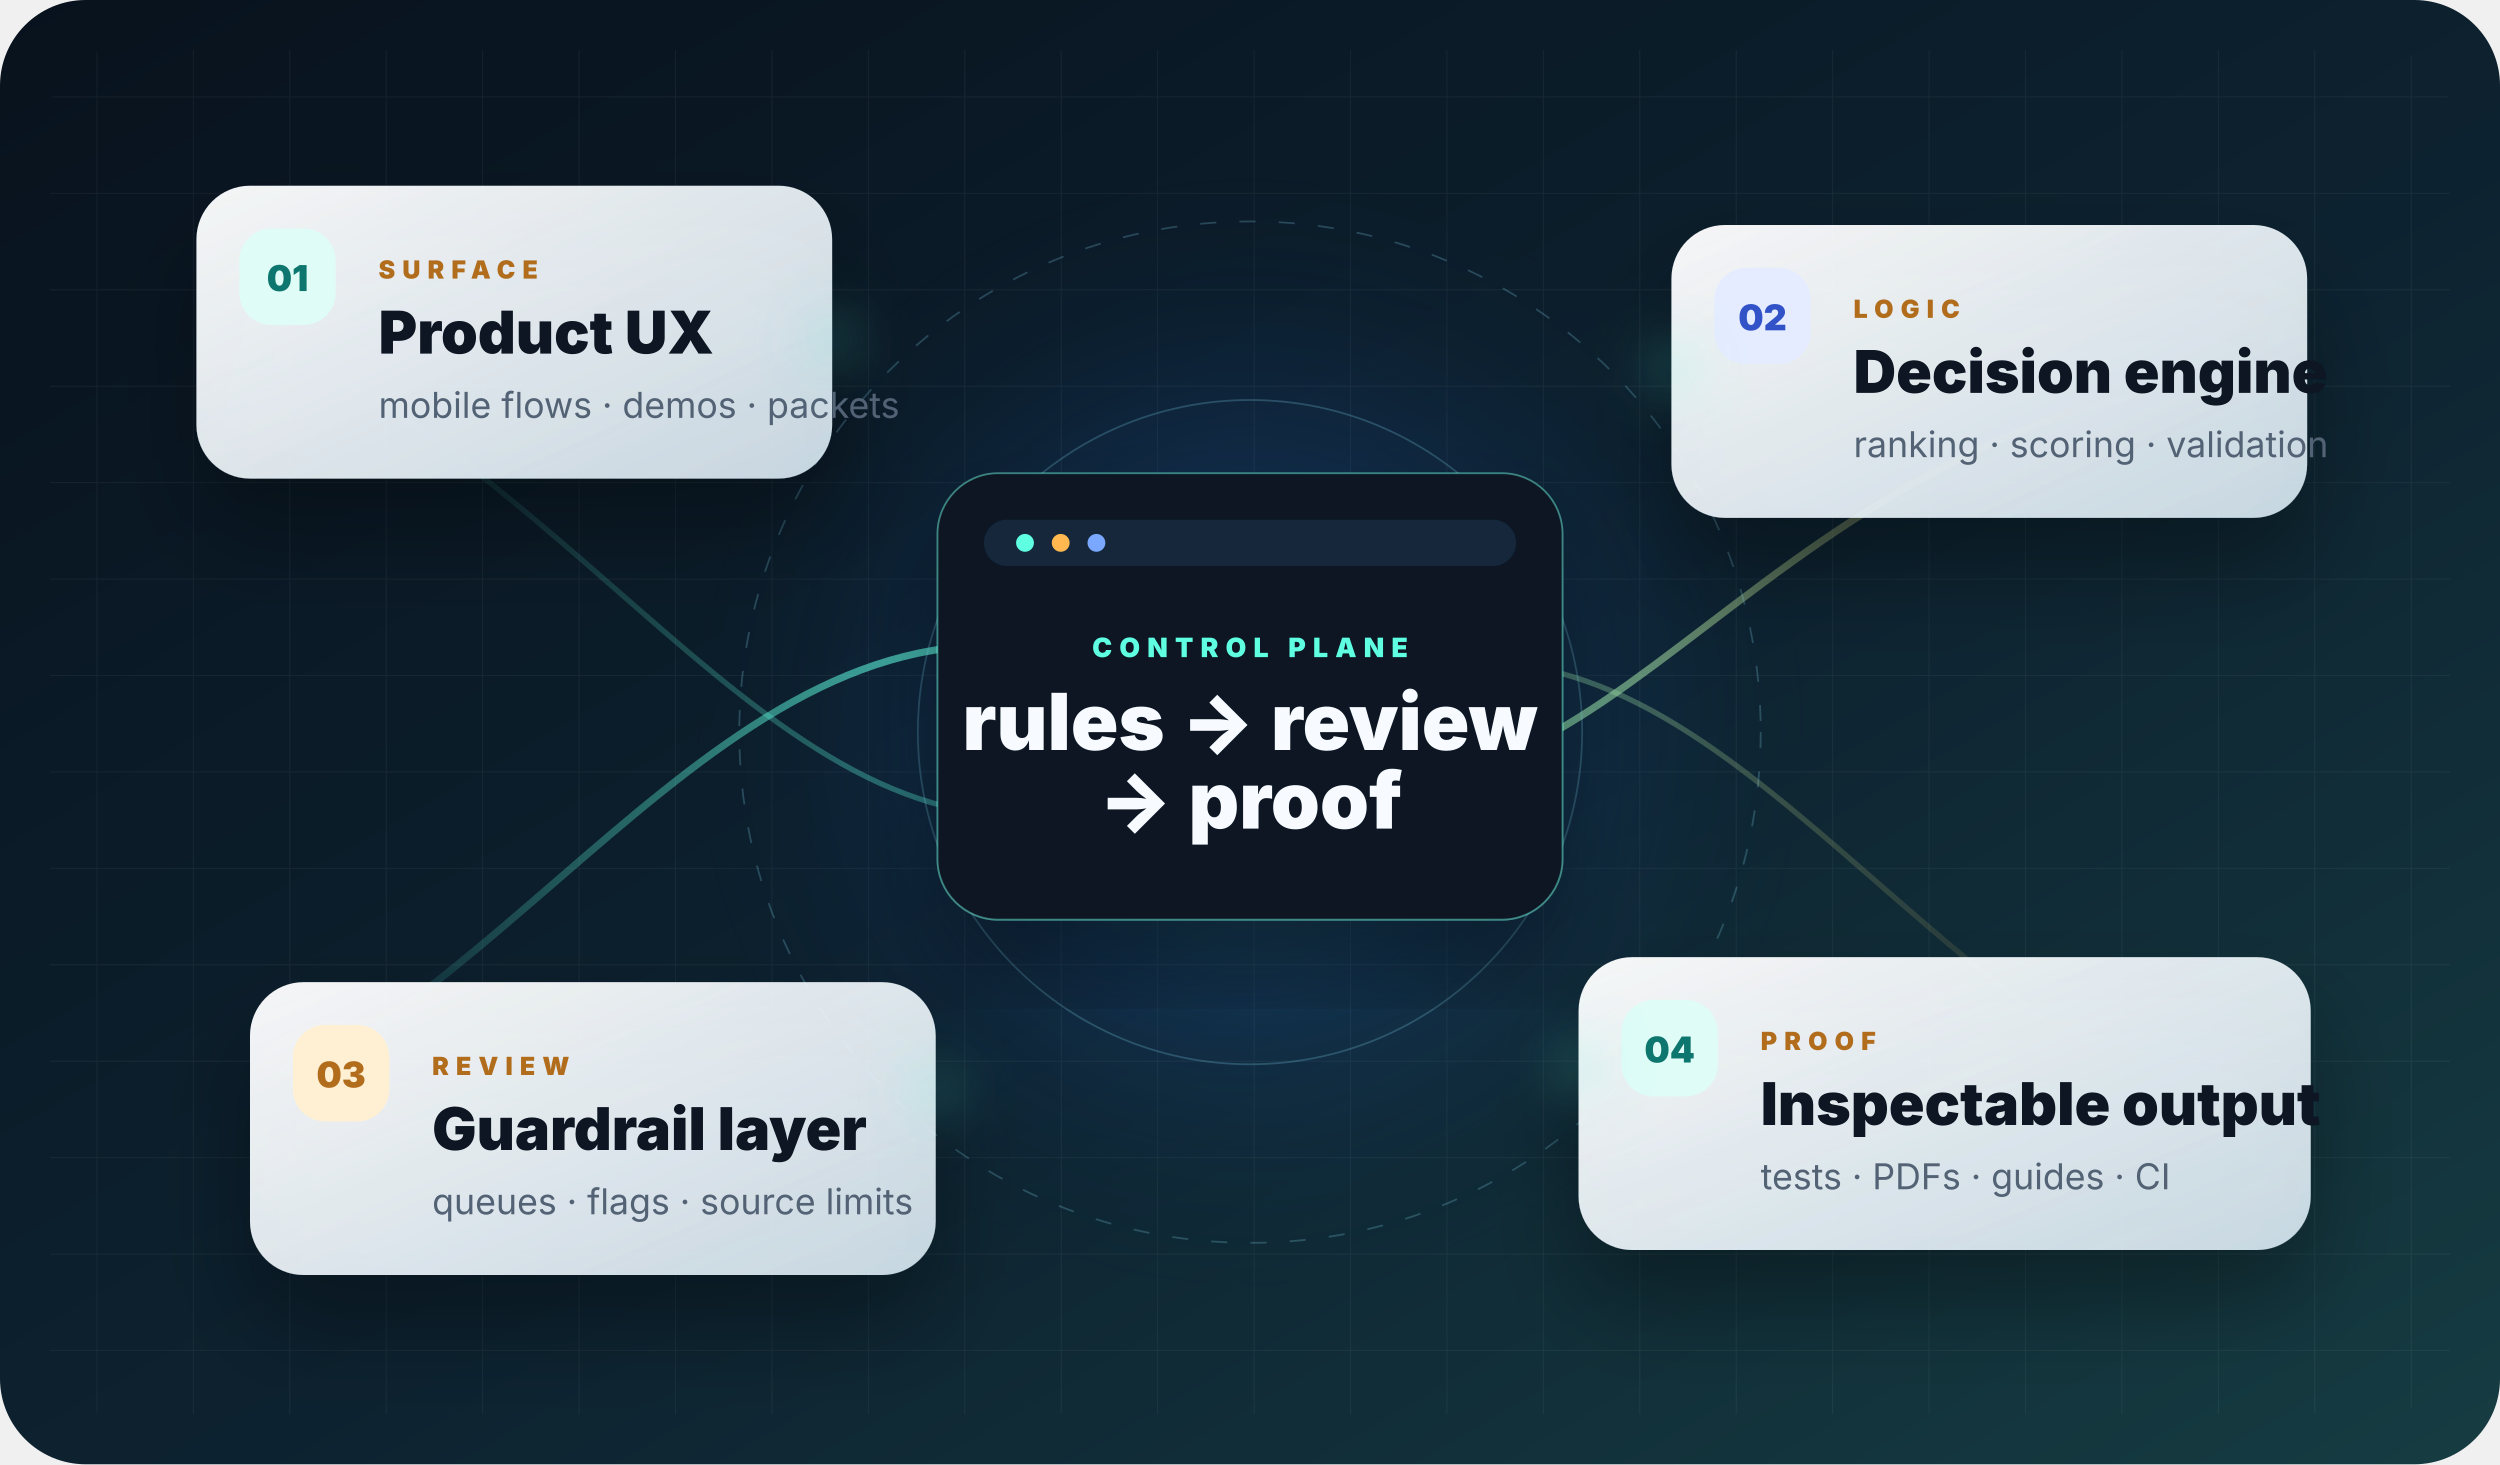
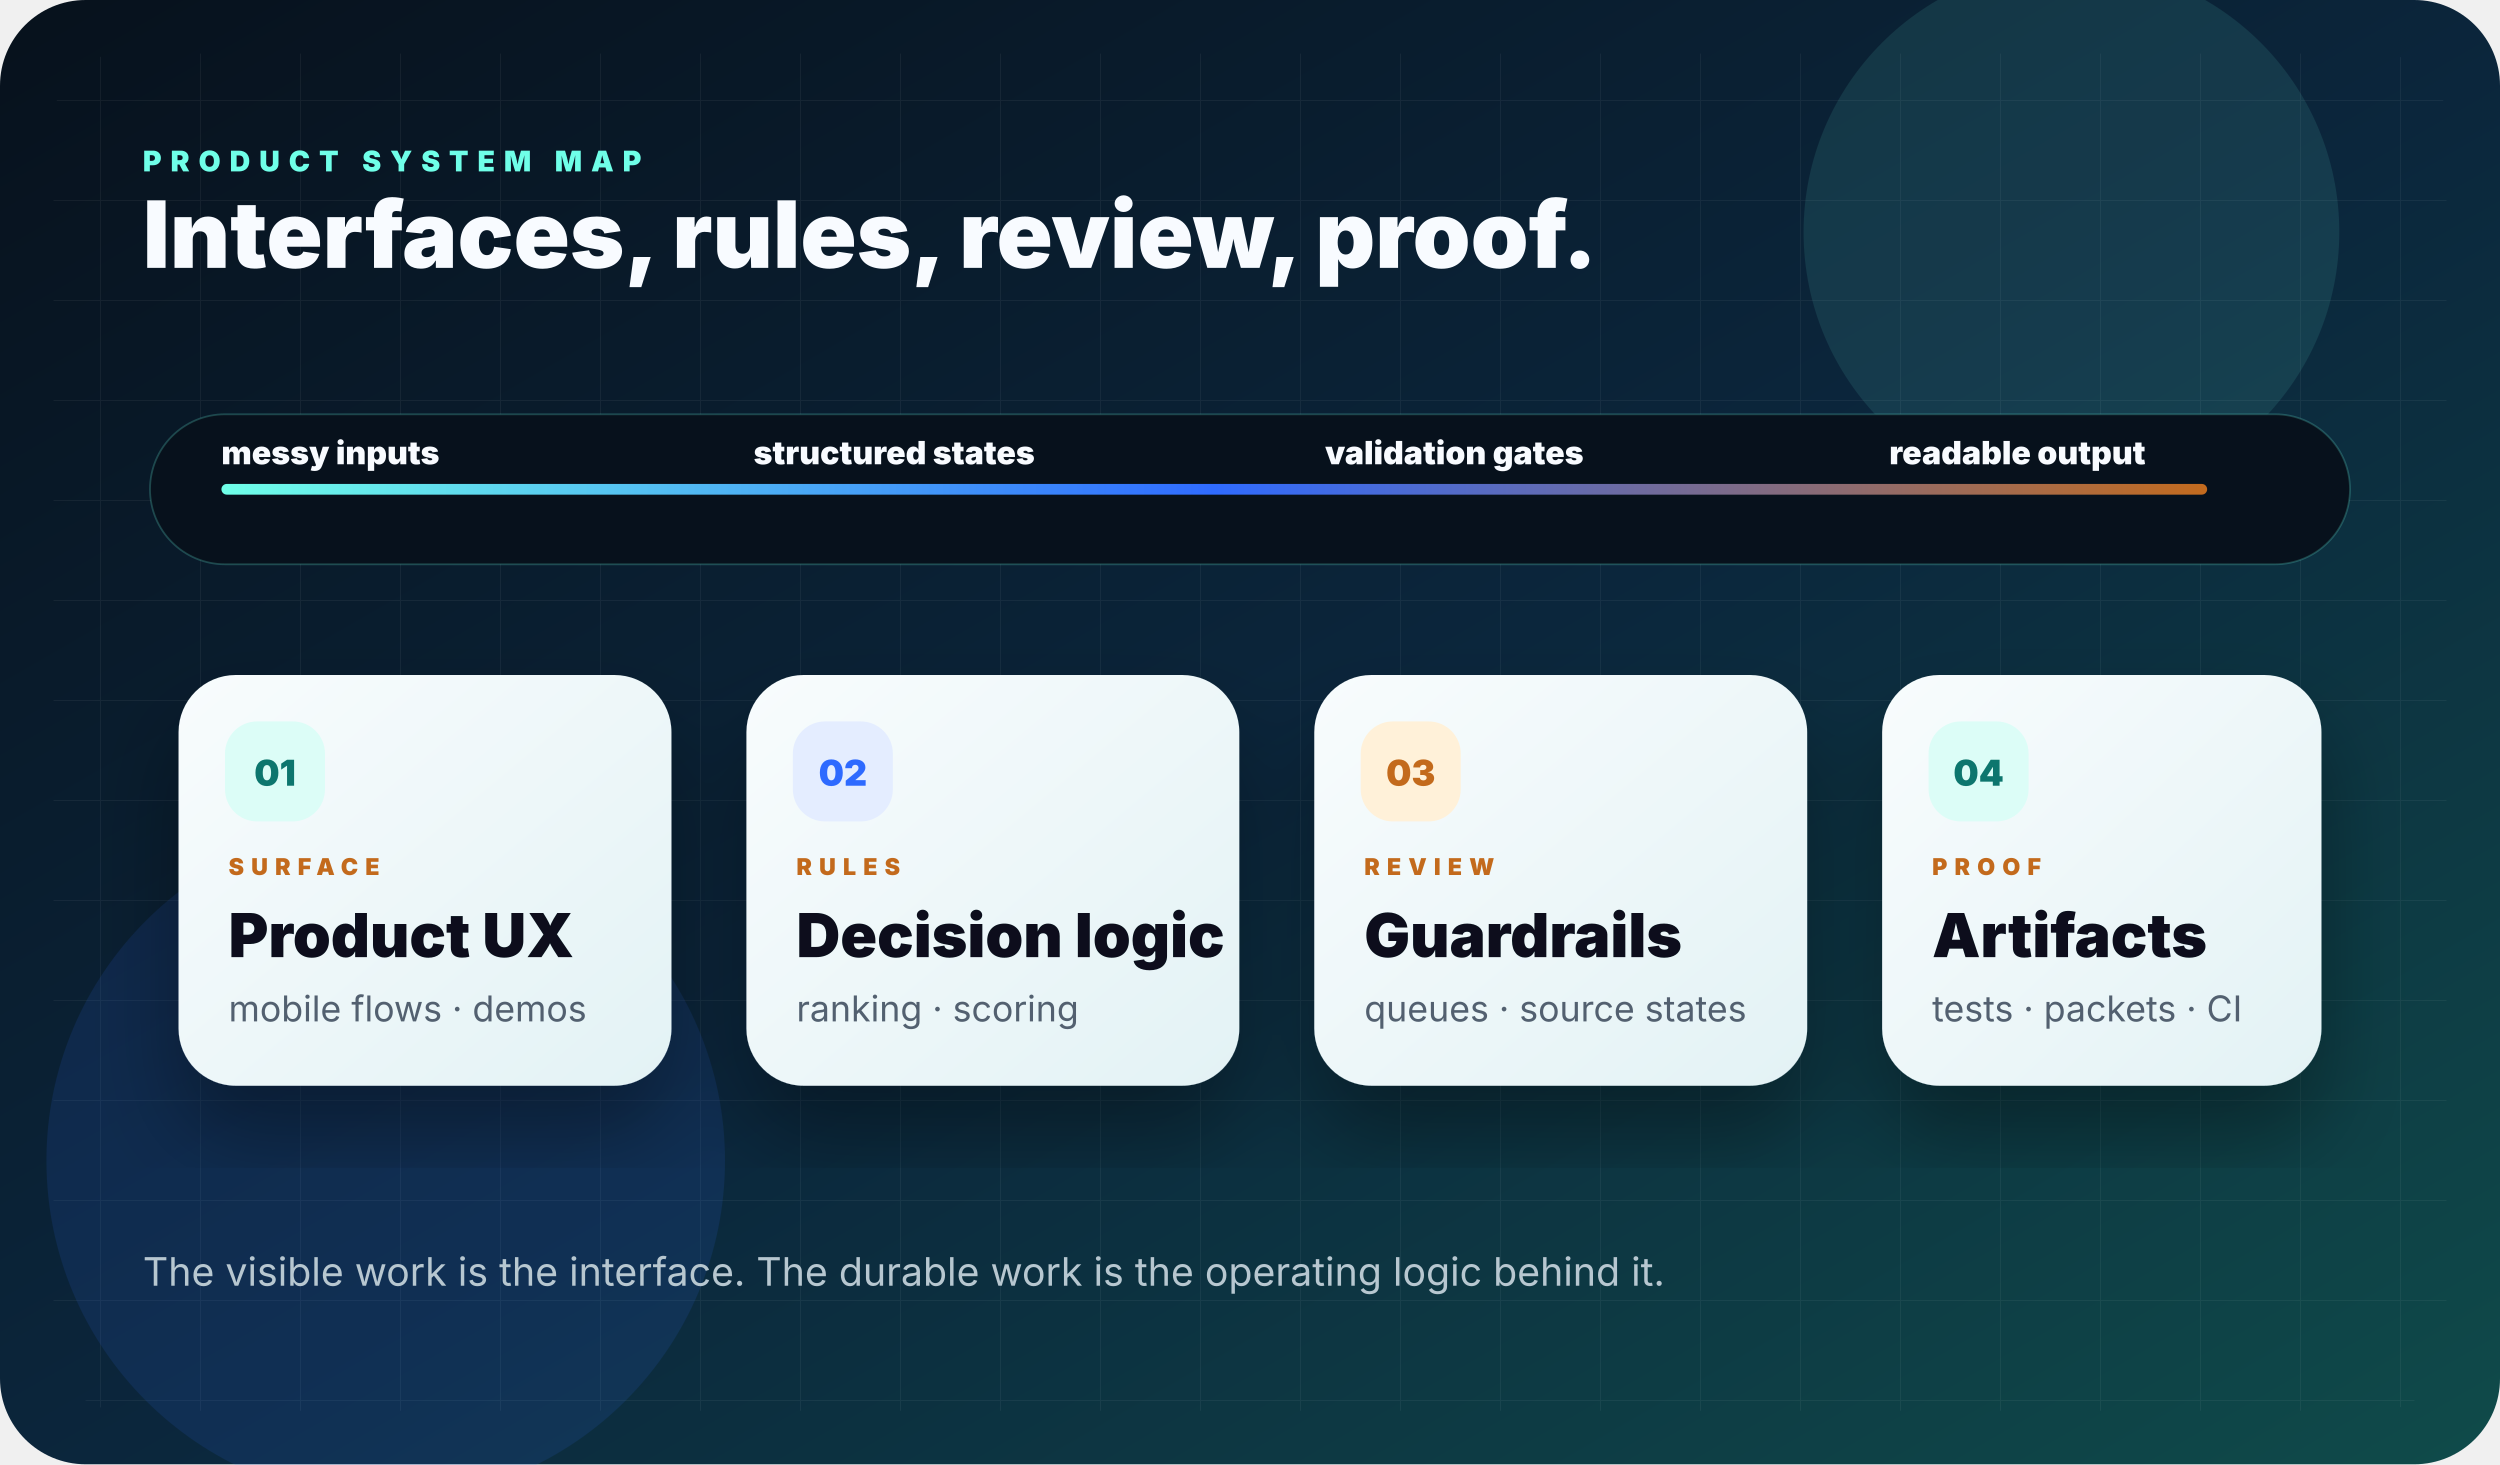
<svg xmlns="http://www.w3.org/2000/svg" viewBox="0 0 1400 820" role="img" aria-labelledby="title desc">
  <defs>
    <linearGradient id="bg" x1="0" y1="0" x2="1" y2="1">
-       <stop stop-color="#08121d" />
-       <stop offset="0.55" stop-color="#0d2230" />
-       <stop offset="1" stop-color="#163c42" />
+       <stop stop-color="#07111c" />
+       <stop offset=".52" stop-color="#0b263c" />
+       <stop offset="1" stop-color="#0f4b4a" />
    </linearGradient>
-     <radialGradient id="glow" cx="50%" cy="50%" r="55%">
-       <stop stop-color="#51f3d6" stop-opacity=".28" />
-       <stop offset=".45" stop-color="#2a7fff" stop-opacity=".12" />
-       <stop offset="1" stop-color="#000" stop-opacity="0" />
-     </radialGradient>
-     <linearGradient id="card" x1="0" y1="0" x2="1" y2="1">
-       <stop stop-color="#ffffff" stop-opacity=".96" />
-       <stop offset="1" stop-color="#dcebf5" stop-opacity=".88" />
+     <linearGradient id="panel" x1="0" y1="0" x2="1" y2="1">
+       <stop stop-color="#f8fcfd" />
+       <stop offset="1" stop-color="#e3f2f5" />
    </linearGradient>
-     <linearGradient id="line" x1="0" y1="0" x2="1" y2="0">
-       <stop stop-color="#5fffe2" stop-opacity="0" />
-       <stop offset=".5" stop-color="#5fffe2" />
-       <stop offset="1" stop-color="#ffb84f" stop-opacity="0" />
+     <linearGradient id="rail" x1="0" y1="0" x2="1" y2="0">
+       <stop stop-color="#6fffe8" />
+       <stop offset=".5" stop-color="#2f6bff" />
+       <stop offset="1" stop-color="#c36b1e" />
    </linearGradient>
    <filter id="shadow" x="-20%" y="-20%" width="140%" height="140%">
-       <feDropShadow dx="0" dy="30" stdDeviation="26" flood-color="#000" flood-opacity=".35" />
+       <feDropShadow dx="0" dy="28" stdDeviation="24" flood-color="#000" flood-opacity=".34" />
    </filter>
-     <filter id="soft">
-       <feGaussianBlur stdDeviation="16" />
-     </filter>
-     <pattern id="grid" width="54" height="54" patternUnits="userSpaceOnUse">
-       <path d="M54 0H0v54" fill="none" stroke="#ffffff" stroke-opacity=".06" />
+     <pattern id="grid" width="56" height="56" patternUnits="userSpaceOnUse">
+       <path d="M56 0H0v56" fill="none" stroke="#fff" stroke-opacity=".055" />
    </pattern>
  </defs>
  <rect width="1400" height="820" rx="48" fill="url(#bg)" />
-   <rect x="28" y="28" width="1344" height="764" rx="36" fill="url(#grid)" opacity=".9" />
-   <circle cx="700" cy="410" r="310" fill="url(#glow)" />
-   <path d="M172 600C350 496 468 266 686 405C879 527 954 259 1230 214" fill="none" stroke="url(#line)" stroke-width="4" opacity=".95" />
-   <path d="M196 215C392 334 490 549 700 414C914 276 1012 503 1208 612" fill="none" stroke="url(#line)" stroke-width="3" opacity=".55" />
-   <g opacity=".22" stroke="#8ee7ff">
-     <circle cx="700" cy="410" r="186" fill="none" />
-     <circle cx="700" cy="410" r="286" fill="none" stroke-dasharray="9 13" />
-   </g>
-   <g filter="url(#shadow)">
-     <rect x="525" y="265" width="350" height="250" rx="34" fill="#0b1724" stroke="#79ffe5" stroke-opacity=".45" />
-     <rect x="551" y="291" width="298" height="26" rx="13" fill="#12283a" />
-     <circle cx="574" cy="304" r="5" fill="#5fffe2" />
-     <circle cx="594" cy="304" r="5" fill="#ffb84f" />
-     <circle cx="614" cy="304" r="5" fill="#7aa7ff" />
-     <text x="700" y="368" text-anchor="middle" font-family="Inter, Arial" font-size="15" font-weight="900" letter-spacing="4" fill="#5fffe2">CONTROL PLANE</text>
-     <text x="700" y="420" text-anchor="middle" font-family="Inter, Arial" font-size="44" font-weight="900" fill="#f7fbff">rules → review</text>
-     <text x="700" y="464" text-anchor="middle" font-family="Inter, Arial" font-size="44" font-weight="900" fill="#f7fbff">→ proof</text>
-   </g>
+   <rect x="30" y="30" width="1340" height="760" rx="38" fill="url(#grid)" />
+   <circle cx="1160" cy="130" r="150" fill="#6fffe8" opacity=".10" />
+   <circle cx="216" cy="650" r="190" fill="#2f6bff" opacity=".12" />
+   <text x="80" y="96" fill="#6fffe8" font-family="Inter, Arial" font-size="16" font-weight="950" letter-spacing="5">PRODUCT SYSTEM MAP</text>
+   <text x="80" y="150" fill="#f8fbff" font-family="Inter, Arial" font-size="52" font-weight="900">Interfaces, rules, review, proof.</text>
+   <rect x="84" y="232" width="1232" height="84" rx="42" fill="#07111c" stroke="#6fffe8" stroke-opacity=".22" />
+   <rect x="124" y="271" width="1112" height="6" rx="3" fill="url(#rail)" />
  <g font-family="Inter, Arial" filter="url(#shadow)">
-     <g transform="translate(110 104)">
-       <rect width="356" height="164" rx="30" fill="url(#card)" />
-       <rect x="24" y="24" width="54" height="54" rx="18" fill="#dffcf7" />
-       <text x="51" y="59" text-anchor="middle" font-size="20" font-weight="950" fill="#0f766e">01</text>
-       <text x="102" y="52" font-size="14" font-weight="950" fill="#b16d1c" letter-spacing="4">SURFACE</text>
-       <text x="102" y="94" font-size="33" font-weight="900" fill="#0b1320">Product UX</text>
-       <text x="102" y="130" font-size="20" fill="#526274">mobile flows · demos · packets</text>
+     <g transform="translate(100 378)">
+       <rect width="276" height="230" rx="32" fill="url(#panel)" />
+       <rect x="26" y="26" width="56" height="56" rx="18" fill="#dcfdf7" />
+       <text x="54" y="62" text-anchor="middle" font-size="20" font-weight="950" fill="#0f766e">01</text>
+       <text x="28" y="112" fill="#c36b1e" font-size="13" font-weight="950" letter-spacing="4">SURFACE</text>
+       <text x="28" y="158" fill="#07111c" font-size="34" font-weight="900">Product UX</text>
+       <text x="28" y="194" fill="#526170" font-size="20">mobile flows · demos</text>
    </g>
-     <g transform="translate(936 126)">
-       <rect width="356" height="164" rx="30" fill="url(#card)" />
-       <rect x="24" y="24" width="54" height="54" rx="18" fill="#e5ecff" />
-       <text x="51" y="59" text-anchor="middle" font-size="20" font-weight="950" fill="#3253c8">02</text>
-       <text x="102" y="52" font-size="14" font-weight="950" fill="#b16d1c" letter-spacing="4">LOGIC</text>
-       <text x="102" y="94" font-size="33" font-weight="900" fill="#0b1320">Decision engine</text>
-       <text x="102" y="130" font-size="20" fill="#526274">ranking · scoring · validation</text>
+     <g transform="translate(418 378)">
+       <rect width="276" height="230" rx="32" fill="url(#panel)" />
+       <rect x="26" y="26" width="56" height="56" rx="18" fill="#e4edff" />
+       <text x="54" y="62" text-anchor="middle" font-size="20" font-weight="950" fill="#2f6bff">02</text>
+       <text x="28" y="112" fill="#c36b1e" font-size="13" font-weight="950" letter-spacing="4">RULES</text>
+       <text x="28" y="158" fill="#07111c" font-size="34" font-weight="900">Decision logic</text>
+       <text x="28" y="194" fill="#526170" font-size="20">ranking · scoring</text>
    </g>
-     <g transform="translate(140 550)">
-       <rect width="384" height="164" rx="30" fill="url(#card)" />
-       <rect x="24" y="24" width="54" height="54" rx="18" fill="#fff0d3" />
-       <text x="51" y="59" text-anchor="middle" font-size="20" font-weight="950" fill="#b16d1c">03</text>
-       <text x="102" y="52" font-size="14" font-weight="950" fill="#b16d1c" letter-spacing="4">REVIEW</text>
-       <text x="102" y="94" font-size="33" font-weight="900" fill="#0b1320">Guardrail layer</text>
-       <text x="102" y="130" font-size="20" fill="#526274">queues · flags · source limits</text>
+     <g transform="translate(736 378)">
+       <rect width="276" height="230" rx="32" fill="url(#panel)" />
+       <rect x="26" y="26" width="56" height="56" rx="18" fill="#fff1d9" />
+       <text x="54" y="62" text-anchor="middle" font-size="20" font-weight="950" fill="#c36b1e">03</text>
+       <text x="28" y="112" fill="#c36b1e" font-size="13" font-weight="950" letter-spacing="4">REVIEW</text>
+       <text x="28" y="158" fill="#07111c" font-size="34" font-weight="900">Guardrails</text>
+       <text x="28" y="194" fill="#526170" font-size="20">queues · source states</text>
    </g>
-     <g transform="translate(884 536)">
-       <rect width="410" height="164" rx="30" fill="url(#card)" />
-       <rect x="24" y="24" width="54" height="54" rx="18" fill="#dffcf7" />
-       <text x="51" y="59" text-anchor="middle" font-size="20" font-weight="950" fill="#0f766e">04</text>
-       <text x="102" y="52" font-size="14" font-weight="950" fill="#b16d1c" letter-spacing="4">PROOF</text>
-       <text x="102" y="94" font-size="33" font-weight="900" fill="#0b1320">Inspectable output</text>
-       <text x="102" y="130" font-size="20" fill="#526274">tests · PDFs · guides · CI</text>
+     <g transform="translate(1054 378)">
+       <rect width="246" height="230" rx="32" fill="url(#panel)" />
+       <rect x="26" y="26" width="56" height="56" rx="18" fill="#dcfdf7" />
+       <text x="54" y="62" text-anchor="middle" font-size="20" font-weight="950" fill="#0f766e">04</text>
+       <text x="28" y="112" fill="#c36b1e" font-size="13" font-weight="950" letter-spacing="4">PROOF</text>
+       <text x="28" y="158" fill="#07111c" font-size="34" font-weight="900">Artifacts</text>
+       <text x="28" y="194" fill="#526170" font-size="20">tests · packets · CI</text>
    </g>
  </g>
-   <g fill="#5fffe2" filter="url(#soft)" opacity=".8">
-     <circle cx="466" cy="190" r="8" />
-     <circle cx="936" cy="206" r="8" />
-     <circle cx="524" cy="610" r="8" />
-     <circle cx="884" cy="596" r="8" />
+   <g font-family="Inter, Arial" fill="#f8fbff">
+     <text x="124" y="260" font-size="18" font-weight="900">messy inputs</text>
+     <text x="422" y="260" font-size="18" font-weight="900">structured states</text>
+     <text x="742" y="260" font-size="18" font-weight="900">validation gates</text>
+     <text x="1058" y="260" font-size="18" font-weight="900">readable output</text>
  </g>
+   <text x="80" y="720" fill="#b7c7d0" font-family="Inter, Arial" font-size="22">The visible work is the interface. The durable work is the operating logic behind it.</text>
</svg>
